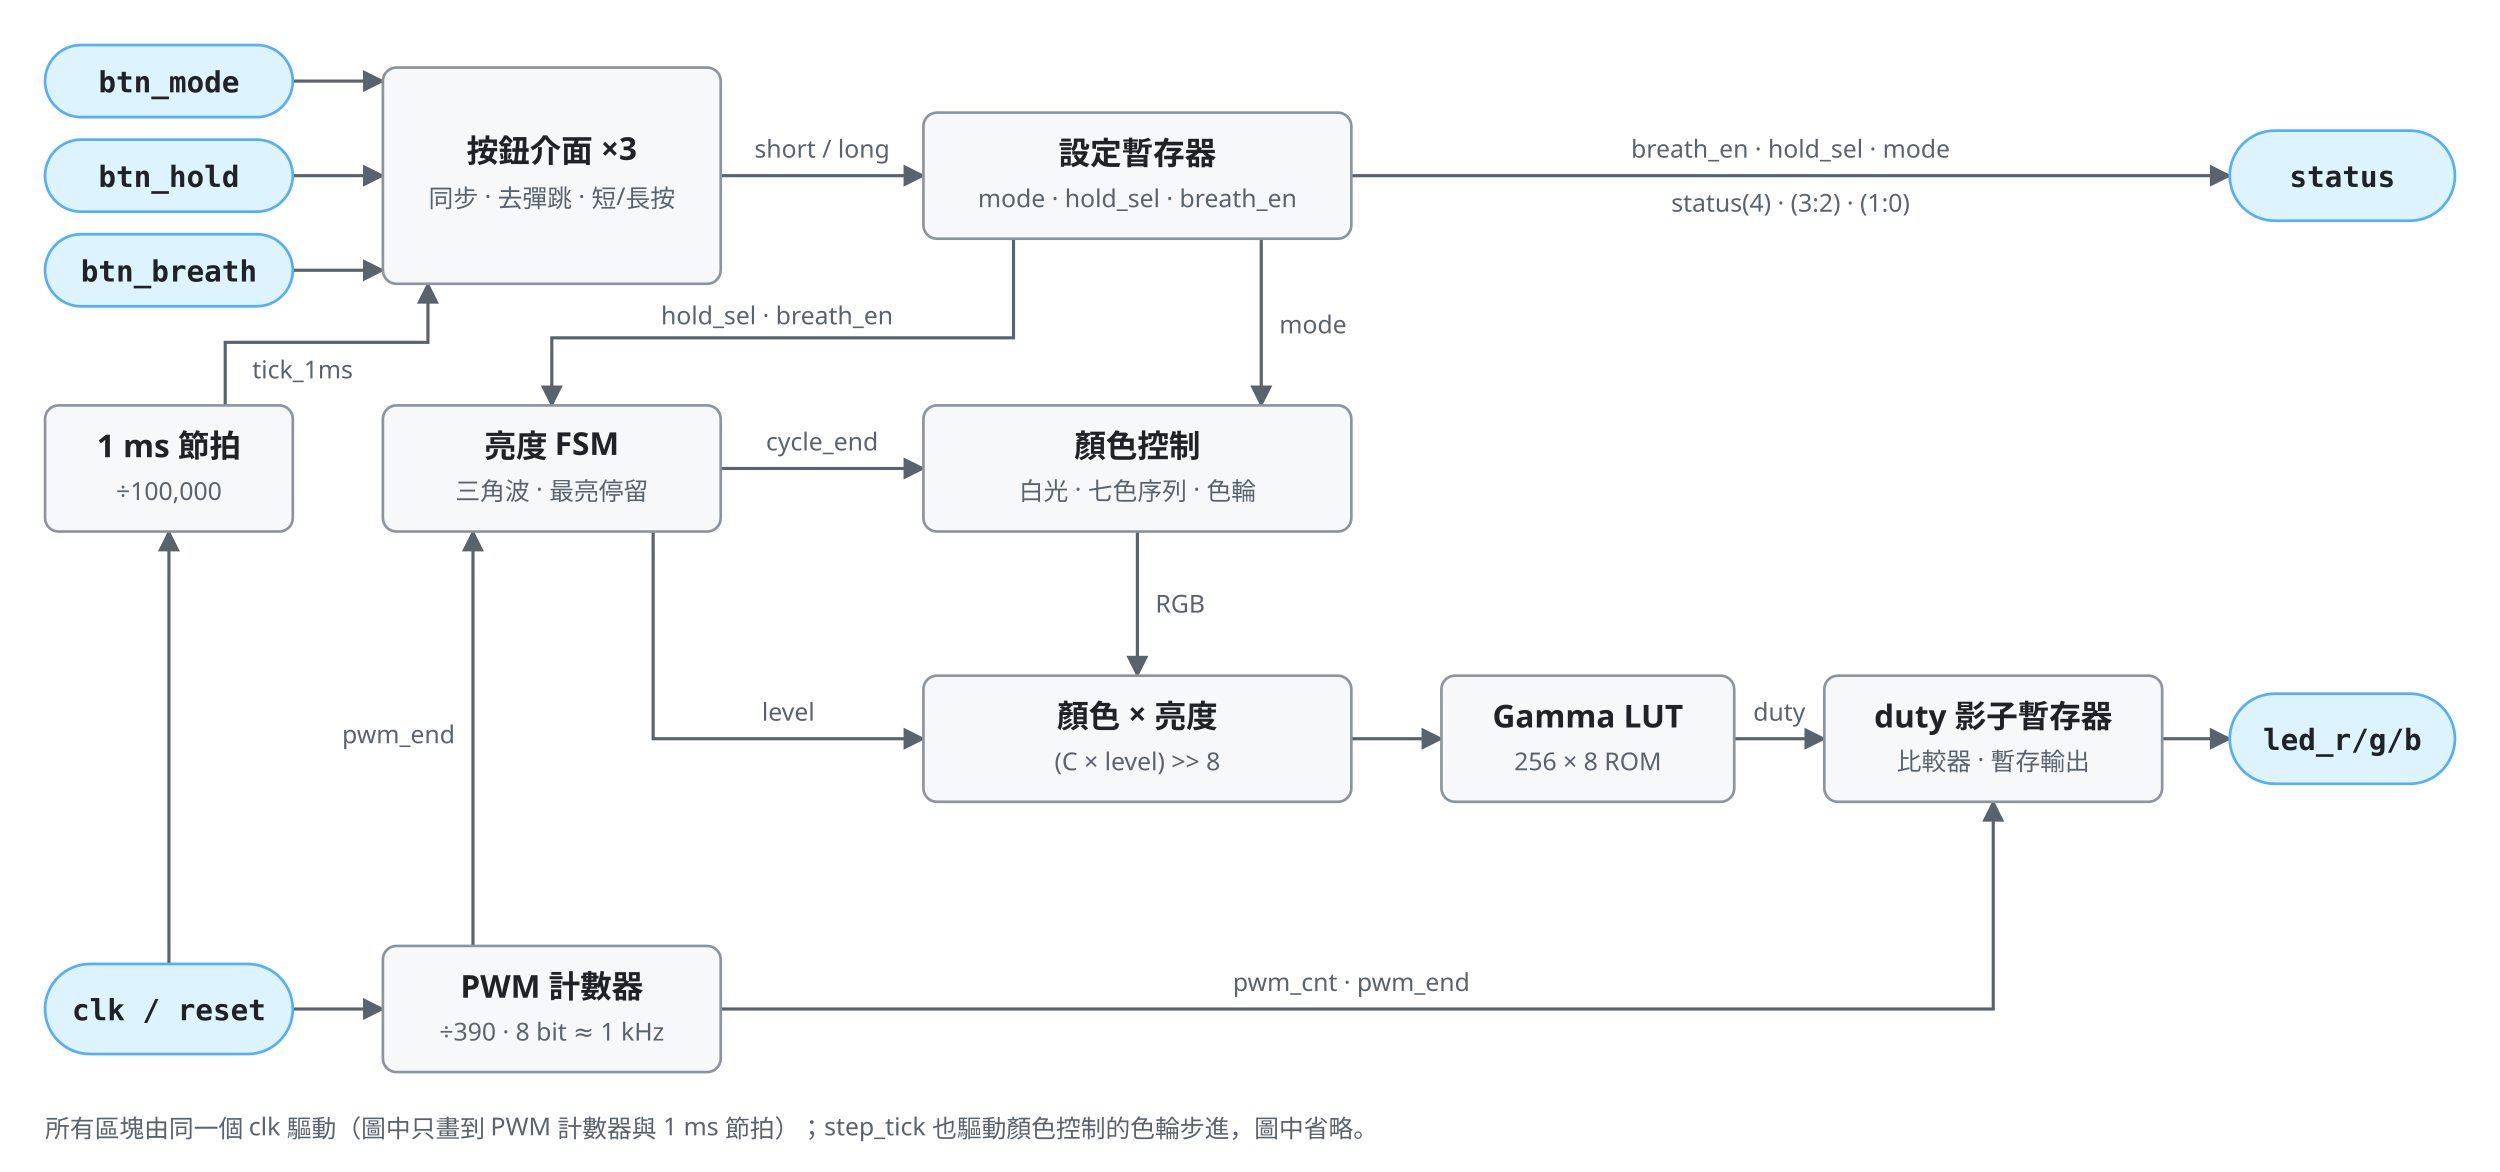
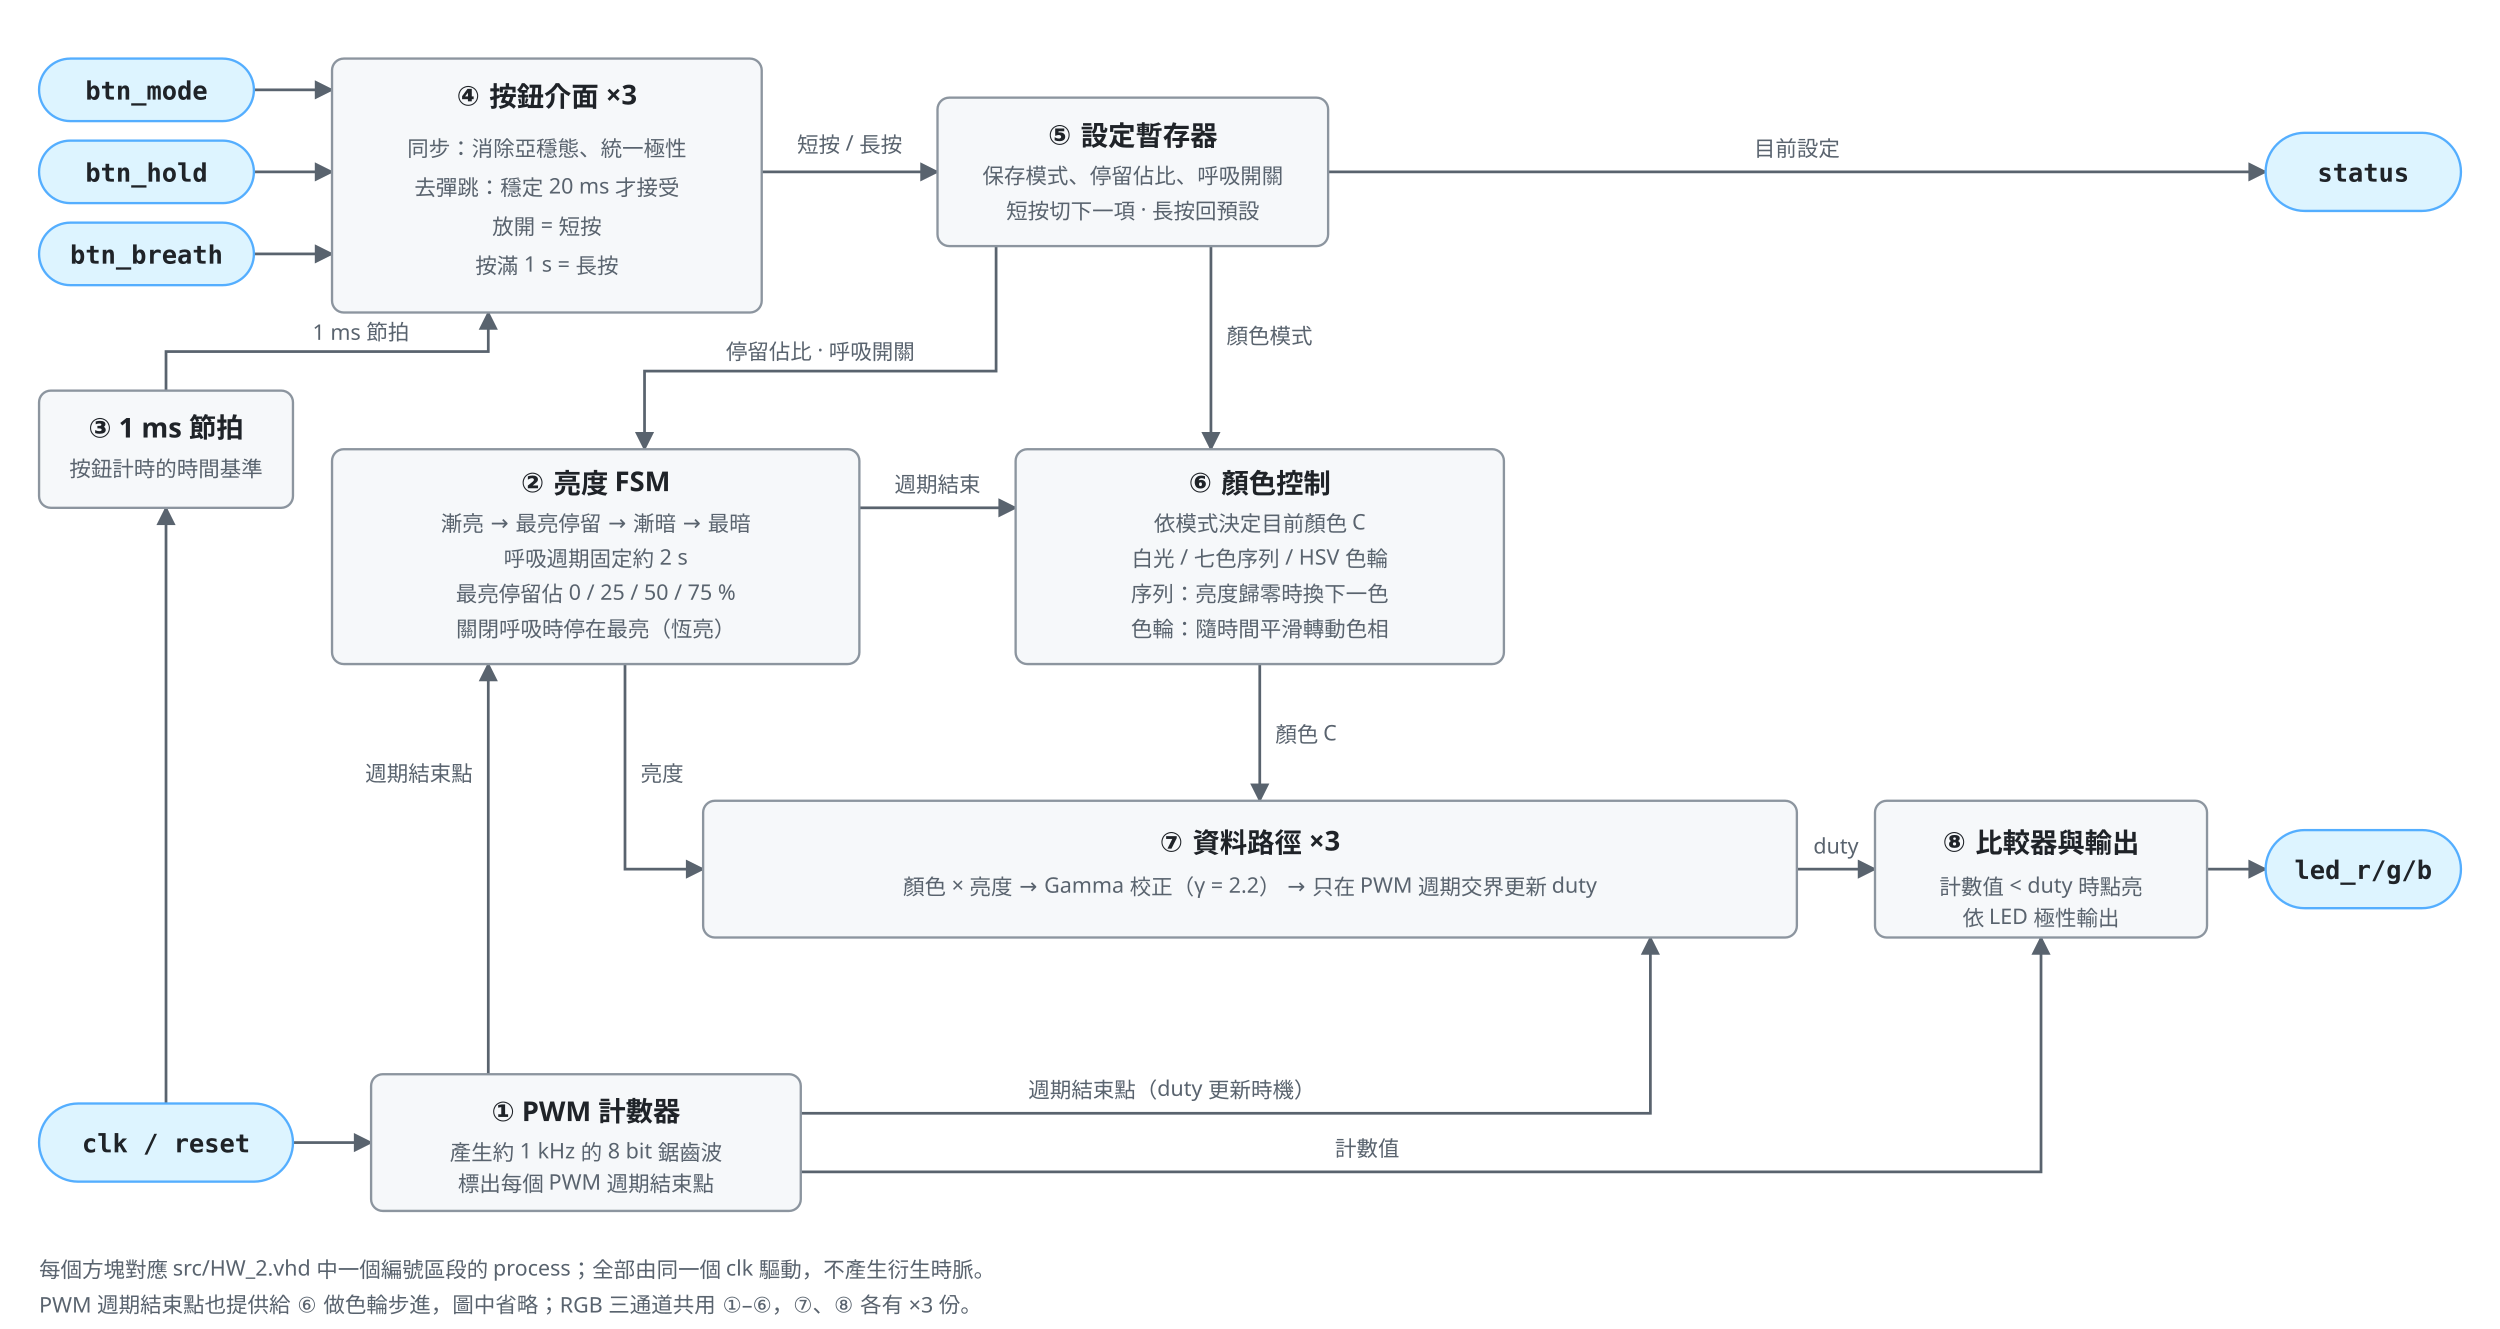
- <svg xmlns="http://www.w3.org/2000/svg" viewBox="0 0 1110 520" width="1110" height="520" role="img" aria-label="HW2 RGB 呼吸燈架構圖">
+ <svg xmlns="http://www.w3.org/2000/svg" viewBox="0 0 1280 680" width="1280" height="680" role="img" aria-label="HW2 RGB 呼吸燈架構圖：各 process 功能">
  <style>
    .box { fill: #f6f8fa; stroke: #8c959f; stroke-width: 1.2; }
    .io  { fill: #ddf4ff; stroke: #54aeff; stroke-width: 1.2; }
    .t { font: 600 14px "Noto Sans TC", "Microsoft JhengHei", "PingFang TC", sans-serif; fill: #1f2328; text-anchor: middle; }
    .p { font: 600 13px ui-monospace, "Cascadia Code", Consolas, monospace; fill: #1f2328; text-anchor: middle; }
    .s { font: 11px "Noto Sans TC", "Microsoft JhengHei", "PingFang TC", sans-serif; fill: #59636e; text-anchor: middle; }
    .l { font: 11px "Noto Sans TC", "Microsoft JhengHei", "PingFang TC", sans-serif; fill: #59636e; }
    .e { fill: none; stroke: #59636e; stroke-width: 1.4; }
    .ah { fill: #59636e; }
    @media (prefers-color-scheme: dark) {
      .box { fill: #161b22; stroke: #3d444d; }
      .io  { fill: #0d2a4d; stroke: #1f6feb; }
      .t, .p { fill: #e6edf3; }
      .s, .l { fill: #9198a1; }
      .e { stroke: #9198a1; }
      .ah { fill: #9198a1; }
    }
  </style>
  <defs>
    <marker id="a" viewBox="0 0 10 10" refX="9" refY="5" markerWidth="7" markerHeight="7" orient="auto-start-reverse">
      <path class="ah" d="M0,0 L10,5 L0,10 z" />
    </marker>
  </defs>
  <g class="e" marker-end="url(#a)">
-     <path d="M130 36 H170" />
-     <path d="M130 78 H170" />
-     <path d="M130 120 H170" />
-     <path d="M320 78 H410" />
-     <path d="M600 78 H990" />
-     <path d="M450 106 V150 H245 V180" />
-     <path d="M560 106 V180" />
-     <path d="M320 208 H410" />
-     <path d="M290 236 V328 H410" />
-     <path d="M505 236 V300" />
-     <path d="M600 328 H640" />
-     <path d="M770 328 H810" />
-     <path d="M960 328 H990" />
-     <path d="M130 448 H170" />
-     <path d="M75 428 V236" />
-     <path d="M100 180 V152 H190 V126" />
-     <path d="M210 420 V236" />
-     <path d="M320 448 H885 V356" />
+     <path d="M130 46 H170" />
+     <path d="M130 88 H170" />
+     <path d="M130 130 H170" />
+     <path d="M390 88 H480" />
+     <path d="M680 88 H1160" />
+     <path d="M510 126 V190 H330 V230" />
+     <path d="M620 126 V230" />
+     <path d="M85 200 V180 H250 V160" />
+     <path d="M440 260 H520" />
+     <path d="M320 340 V445 H360" />
+     <path d="M645 340 V410" />
+     <path d="M920 445 H960" />
+     <path d="M1130 445 H1160" />
+     <path d="M150 585 H190" />
+     <path d="M85 565 V260" />
+     <path d="M250 550 V340" />
+     <path d="M410 570 H845 V480" />
+     <path d="M410 600 H1045 V480" />
  </g>
-   <text class="l" x="365" y="70" text-anchor="middle">short / long</text>
-   <text class="l" x="795" y="70" text-anchor="middle">breath_en · hold_sel · mode</text>
-   <text class="l" x="795" y="94" text-anchor="middle">status(4) · (3:2) · (1:0)</text>
-   <text class="l" x="345" y="144" text-anchor="middle">hold_sel · breath_en</text>
-   <text class="l" x="568" y="148">mode</text>
-   <text class="l" x="112" y="168">tick_1ms</text>
-   <text class="l" x="365" y="200" text-anchor="middle">cycle_end</text>
-   <text class="l" x="350" y="320" text-anchor="middle">level</text>
-   <text class="l" x="513" y="272">RGB</text>
-   <text class="l" x="790" y="320" text-anchor="middle">duty</text>
-   <text class="l" x="202" y="330" text-anchor="end">pwm_end</text>
-   <text class="l" x="600" y="440" text-anchor="middle">pwm_cnt · pwm_end</text>
-   <rect class="io" x="20" y="20" width="110" height="32" rx="16" />
-   <text class="p" x="75" y="41">btn_mode</text>
-   <rect class="io" x="20" y="62" width="110" height="32" rx="16" />
-   <text class="p" x="75" y="83">btn_hold</text>
-   <rect class="io" x="20" y="104" width="110" height="32" rx="16" />
-   <text class="p" x="75" y="125">btn_breath</text>
-   <rect class="io" x="20" y="428" width="110" height="40" rx="20" />
-   <text class="p" x="75" y="453">clk / reset</text>
-   <rect class="io" x="990" y="58" width="100" height="40" rx="20" />
-   <text class="p" x="1040" y="83">status</text>
-   <rect class="io" x="990" y="308" width="100" height="40" rx="20" />
-   <text class="p" x="1040" y="333">led_r/g/b</text>
-   <rect class="box" x="20" y="180" width="110" height="56" rx="6" />
-   <text class="t" x="75" y="203">1 ms 節拍</text>
-   <text class="s" x="75" y="222">÷100,000</text>
-   <rect class="box" x="170" y="30" width="150" height="96" rx="6" />
-   <text class="t" x="245" y="72">按鈕介面 ×3</text>
-   <text class="s" x="245" y="92">同步 · 去彈跳 · 短/長按</text>
-   <rect class="box" x="410" y="50" width="190" height="56" rx="6" />
-   <text class="t" x="505" y="73">設定暫存器</text>
-   <text class="s" x="505" y="92">mode · hold_sel · breath_en</text>
-   <rect class="box" x="170" y="180" width="150" height="56" rx="6" />
-   <text class="t" x="245" y="203">亮度 FSM</text>
-   <text class="s" x="245" y="222">三角波 · 最亮停留</text>
-   <rect class="box" x="410" y="180" width="190" height="56" rx="6" />
-   <text class="t" x="505" y="203">顏色控制</text>
-   <text class="s" x="505" y="222">白光 · 七色序列 · 色輪</text>
-   <rect class="box" x="410" y="300" width="190" height="56" rx="6" />
-   <text class="t" x="505" y="323">顏色 × 亮度</text>
-   <text class="s" x="505" y="342">(C × level) &gt;&gt; 8</text>
-   <rect class="box" x="640" y="300" width="130" height="56" rx="6" />
-   <text class="t" x="705" y="323">Gamma LUT</text>
-   <text class="s" x="705" y="342">256 × 8 ROM</text>
-   <rect class="box" x="810" y="300" width="150" height="56" rx="6" />
-   <text class="t" x="885" y="323">duty 影子暫存器</text>
-   <text class="s" x="885" y="342">比較器 · 暫存輸出</text>
-   <rect class="box" x="170" y="420" width="150" height="56" rx="6" />
-   <text class="t" x="245" y="443">PWM 計數器</text>
-   <text class="s" x="245" y="462">÷390 · 8 bit ≈ 1 kHz</text>
-   <text class="l" x="20" y="505">所有區塊由同一個 clk 驅動（圖中只畫到 PWM 計數器與 1 ms 節拍）；step_tick 也驅動顏色控制的色輪步進，圖中省略。</text>
+   <text class="l" x="435" y="78" text-anchor="middle">短按 / 長按</text>
+   <text class="l" x="920" y="80" text-anchor="middle">目前設定</text>
+   <text class="l" x="420" y="184" text-anchor="middle">停留佔比 · 呼吸開關</text>
+   <text class="l" x="628" y="176">顏色模式</text>
+   <text class="l" x="160" y="174">1 ms 節拍</text>
+   <text class="l" x="480" y="252" text-anchor="middle">週期結束</text>
+   <text class="l" x="328" y="400">亮度</text>
+   <text class="l" x="653" y="380">顏色 C</text>
+   <text class="l" x="940" y="437" text-anchor="middle">duty</text>
+   <text class="l" x="242" y="400" text-anchor="end">週期結束點</text>
+   <text class="l" x="600" y="562" text-anchor="middle">週期結束點（duty 更新時機）</text>
+   <text class="l" x="700" y="592" text-anchor="middle">計數值</text>
+   <rect class="io" x="20" y="30" width="110" height="32" rx="16" />
+   <text class="p" x="75" y="51">btn_mode</text>
+   <rect class="io" x="20" y="72" width="110" height="32" rx="16" />
+   <text class="p" x="75" y="93">btn_hold</text>
+   <rect class="io" x="20" y="114" width="110" height="32" rx="16" />
+   <text class="p" x="75" y="135">btn_breath</text>
+   <rect class="io" x="20" y="565" width="130" height="40" rx="20" />
+   <text class="p" x="85" y="590">clk / reset</text>
+   <rect class="io" x="1160" y="68" width="100" height="40" rx="20" />
+   <text class="p" x="1210" y="93">status</text>
+   <rect class="io" x="1160" y="425" width="100" height="40" rx="20" />
+   <text class="p" x="1210" y="450">led_r/g/b</text>
+   <rect class="box" x="20" y="200" width="130" height="60" rx="6" />
+   <text class="t" x="85" y="224">③ 1 ms 節拍</text>
+   <text class="s" x="85" y="244">按鈕計時的時間基準</text>
+   <rect class="box" x="170" y="30" width="220" height="130" rx="6" />
+   <text class="t" x="280" y="54">④ 按鈕介面 ×3</text>
+   <text class="s" x="280" y="80">同步：消除亞穩態、統一極性</text>
+   <text class="s" x="280" y="100">去彈跳：穩定 20 ms 才接受</text>
+   <text class="s" x="280" y="120">放開 = 短按</text>
+   <text class="s" x="280" y="140">按滿 1 s = 長按</text>
+   <rect class="box" x="480" y="50" width="200" height="76" rx="6" />
+   <text class="t" x="580" y="74">⑤ 設定暫存器</text>
+   <text class="s" x="580" y="94">保存模式、停留佔比、呼吸開關</text>
+   <text class="s" x="580" y="112">短按切下一項 · 長按回預設</text>
+   <rect class="box" x="170" y="230" width="270" height="110" rx="6" />
+   <text class="t" x="305" y="252">② 亮度 FSM</text>
+   <text class="s" x="305" y="272">漸亮 → 最亮停留 → 漸暗 → 最暗</text>
+   <text class="s" x="305" y="290">呼吸週期固定約 2 s</text>
+   <text class="s" x="305" y="308">最亮停留佔 0 / 25 / 50 / 75 %</text>
+   <text class="s" x="305" y="326">關閉呼吸時停在最亮（恆亮）</text>
+   <rect class="box" x="520" y="230" width="250" height="110" rx="6" />
+   <text class="t" x="645" y="252">⑥ 顏色控制</text>
+   <text class="s" x="645" y="272">依模式決定目前顏色 C</text>
+   <text class="s" x="645" y="290">白光 / 七色序列 / HSV 色輪</text>
+   <text class="s" x="645" y="308">序列：亮度歸零時換下一色</text>
+   <text class="s" x="645" y="326">色輪：隨時間平滑轉動色相</text>
+   <rect class="box" x="360" y="410" width="560" height="70" rx="6" />
+   <text class="t" x="640" y="436">⑦ 資料路徑 ×3</text>
+   <text class="s" x="640" y="458">顏色 × 亮度 → Gamma 校正（γ = 2.2） → 只在 PWM 週期交界更新 duty</text>
+   <rect class="box" x="960" y="410" width="170" height="70" rx="6" />
+   <text class="t" x="1045" y="436">⑧ 比較器與輸出</text>
+   <text class="s" x="1045" y="458">計數值 &lt; duty 時點亮</text>
+   <text class="s" x="1045" y="474">依 LED 極性輸出</text>
+   <rect class="box" x="190" y="550" width="220" height="70" rx="6" />
+   <text class="t" x="300" y="574">① PWM 計數器</text>
+   <text class="s" x="300" y="594">產生約 1 kHz 的 8 bit 鋸齒波</text>
+   <text class="s" x="300" y="610">標出每個 PWM 週期結束點</text>
+   <text class="l" x="20" y="654">每個方塊對應 src/HW_2.vhd 中一個編號區段的 process；全部由同一個 clk 驅動，不產生衍生時脈。</text>
+   <text class="l" x="20" y="672">PWM 週期結束點也提供給 ⑥ 做色輪步進，圖中省略；RGB 三通道共用 ①–⑥，⑦、⑧ 各有 ×3 份。</text>
</svg>
